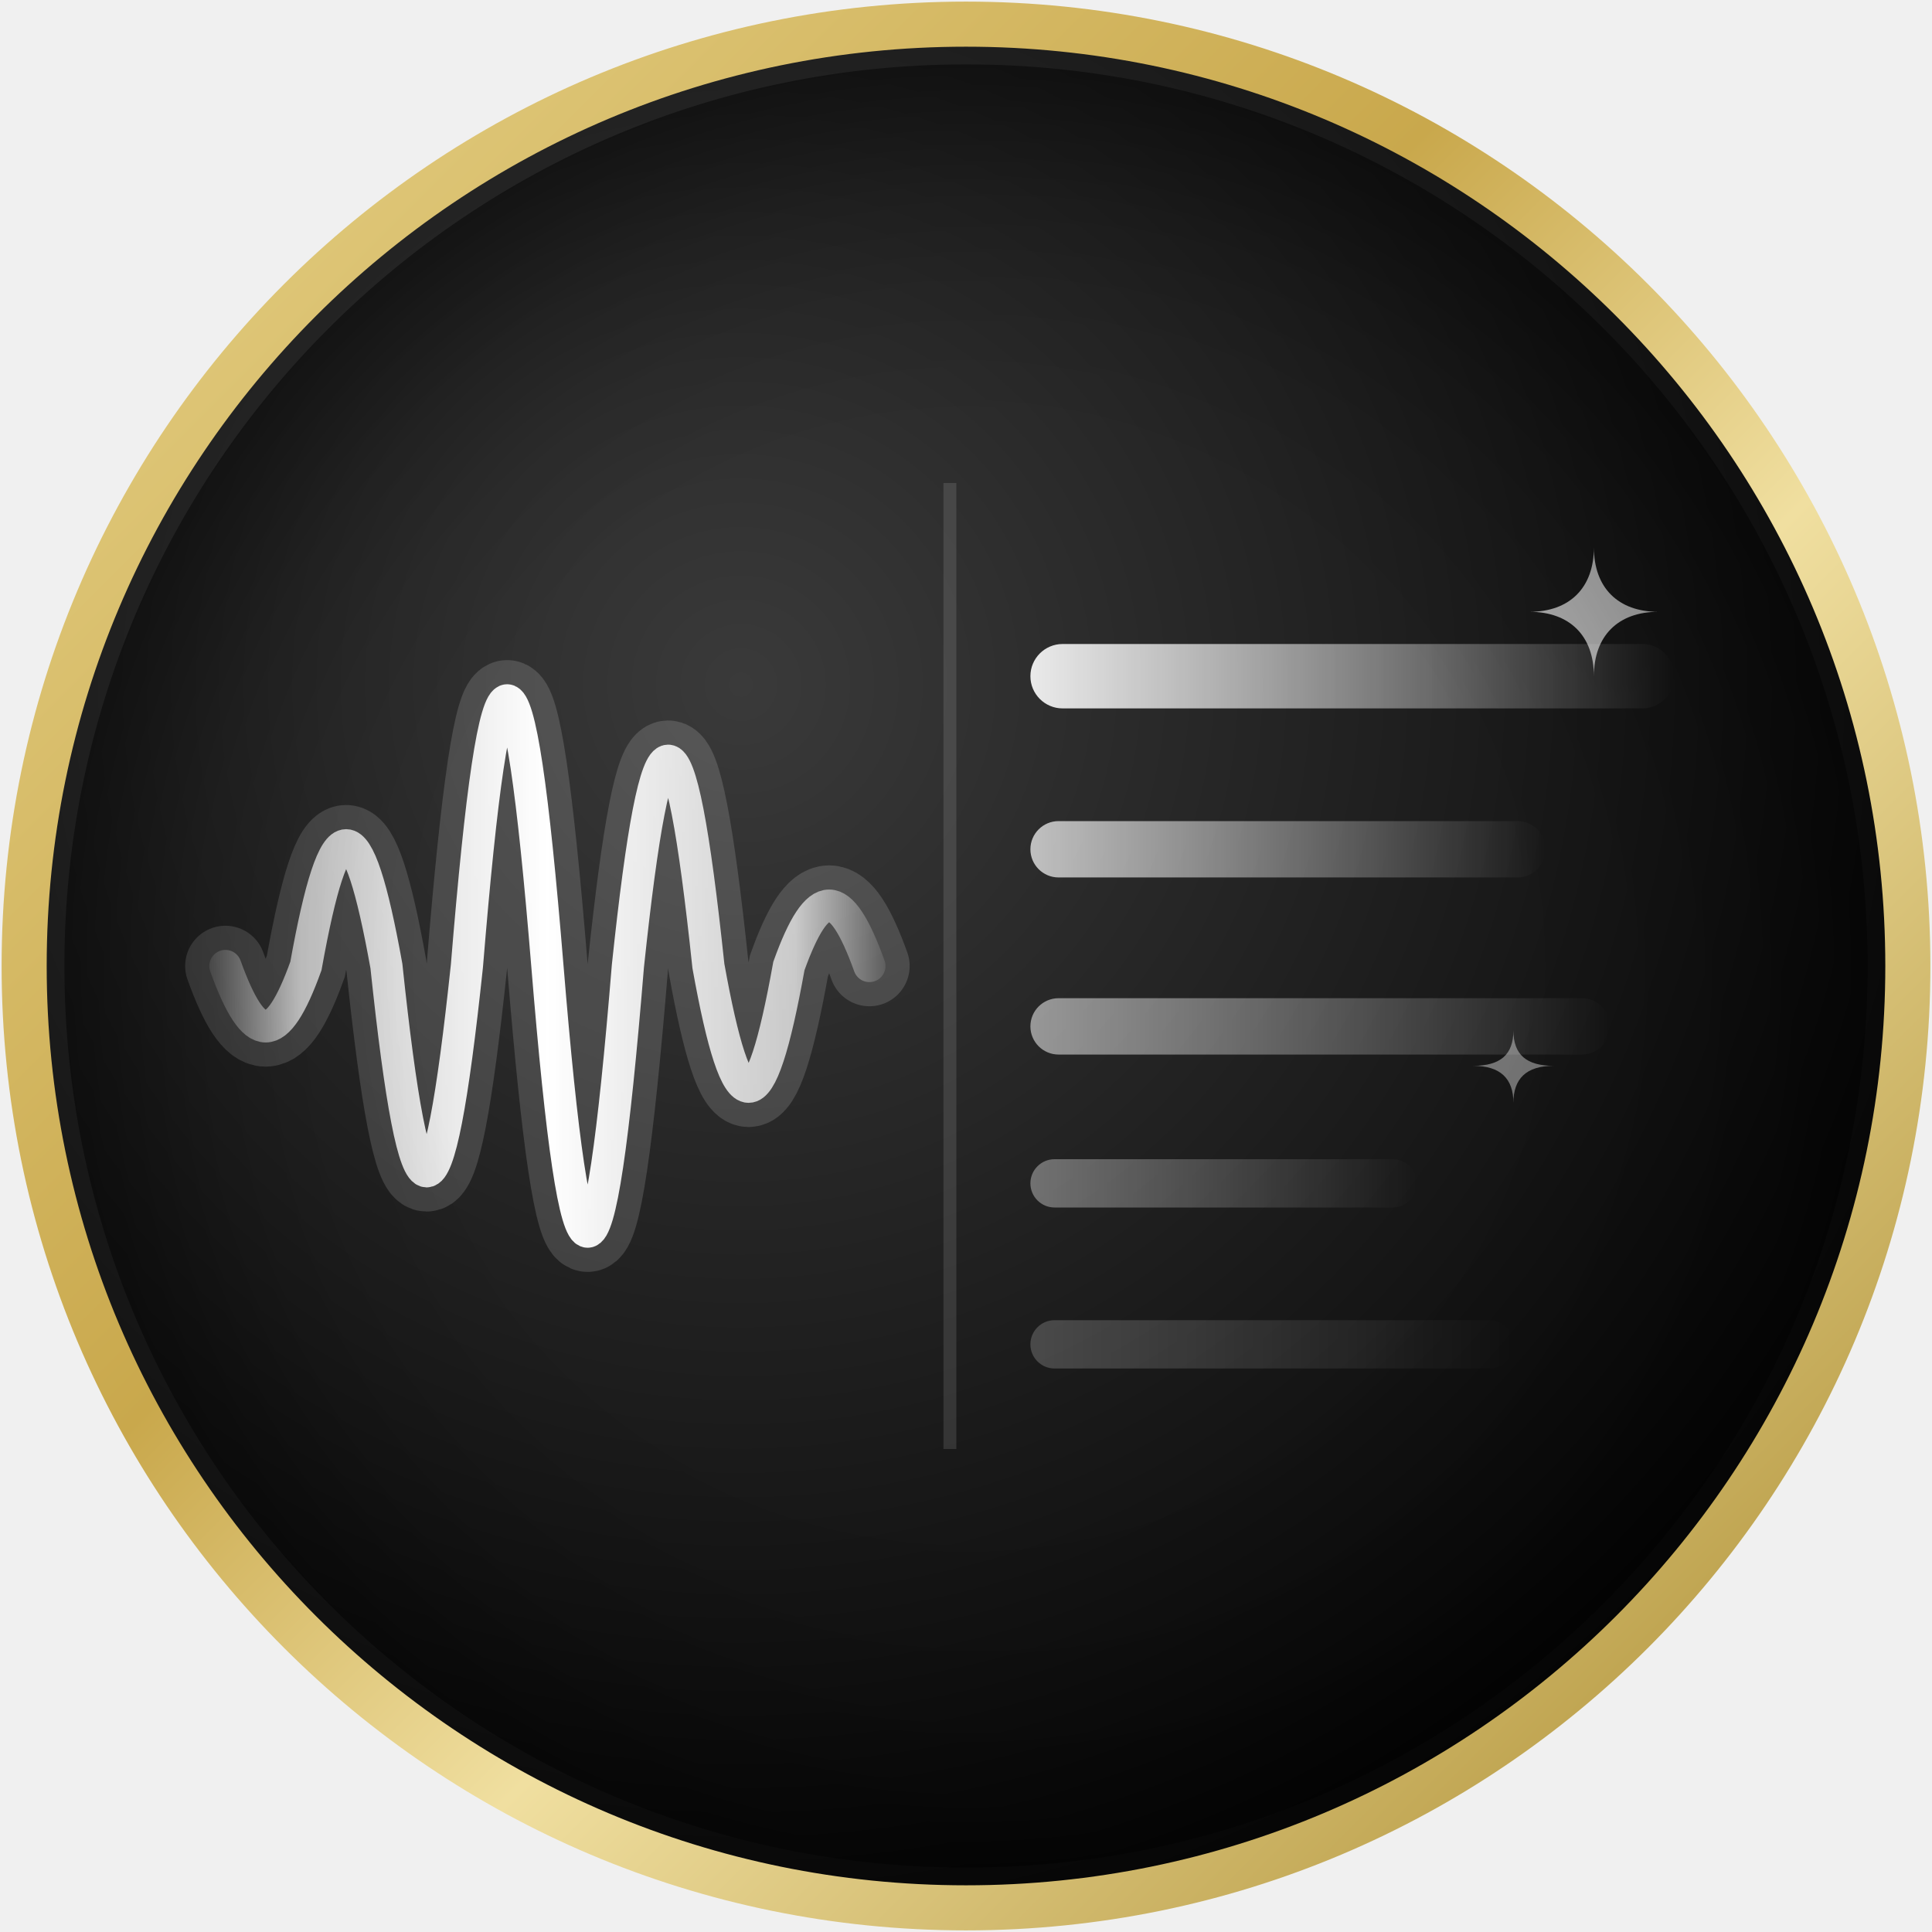
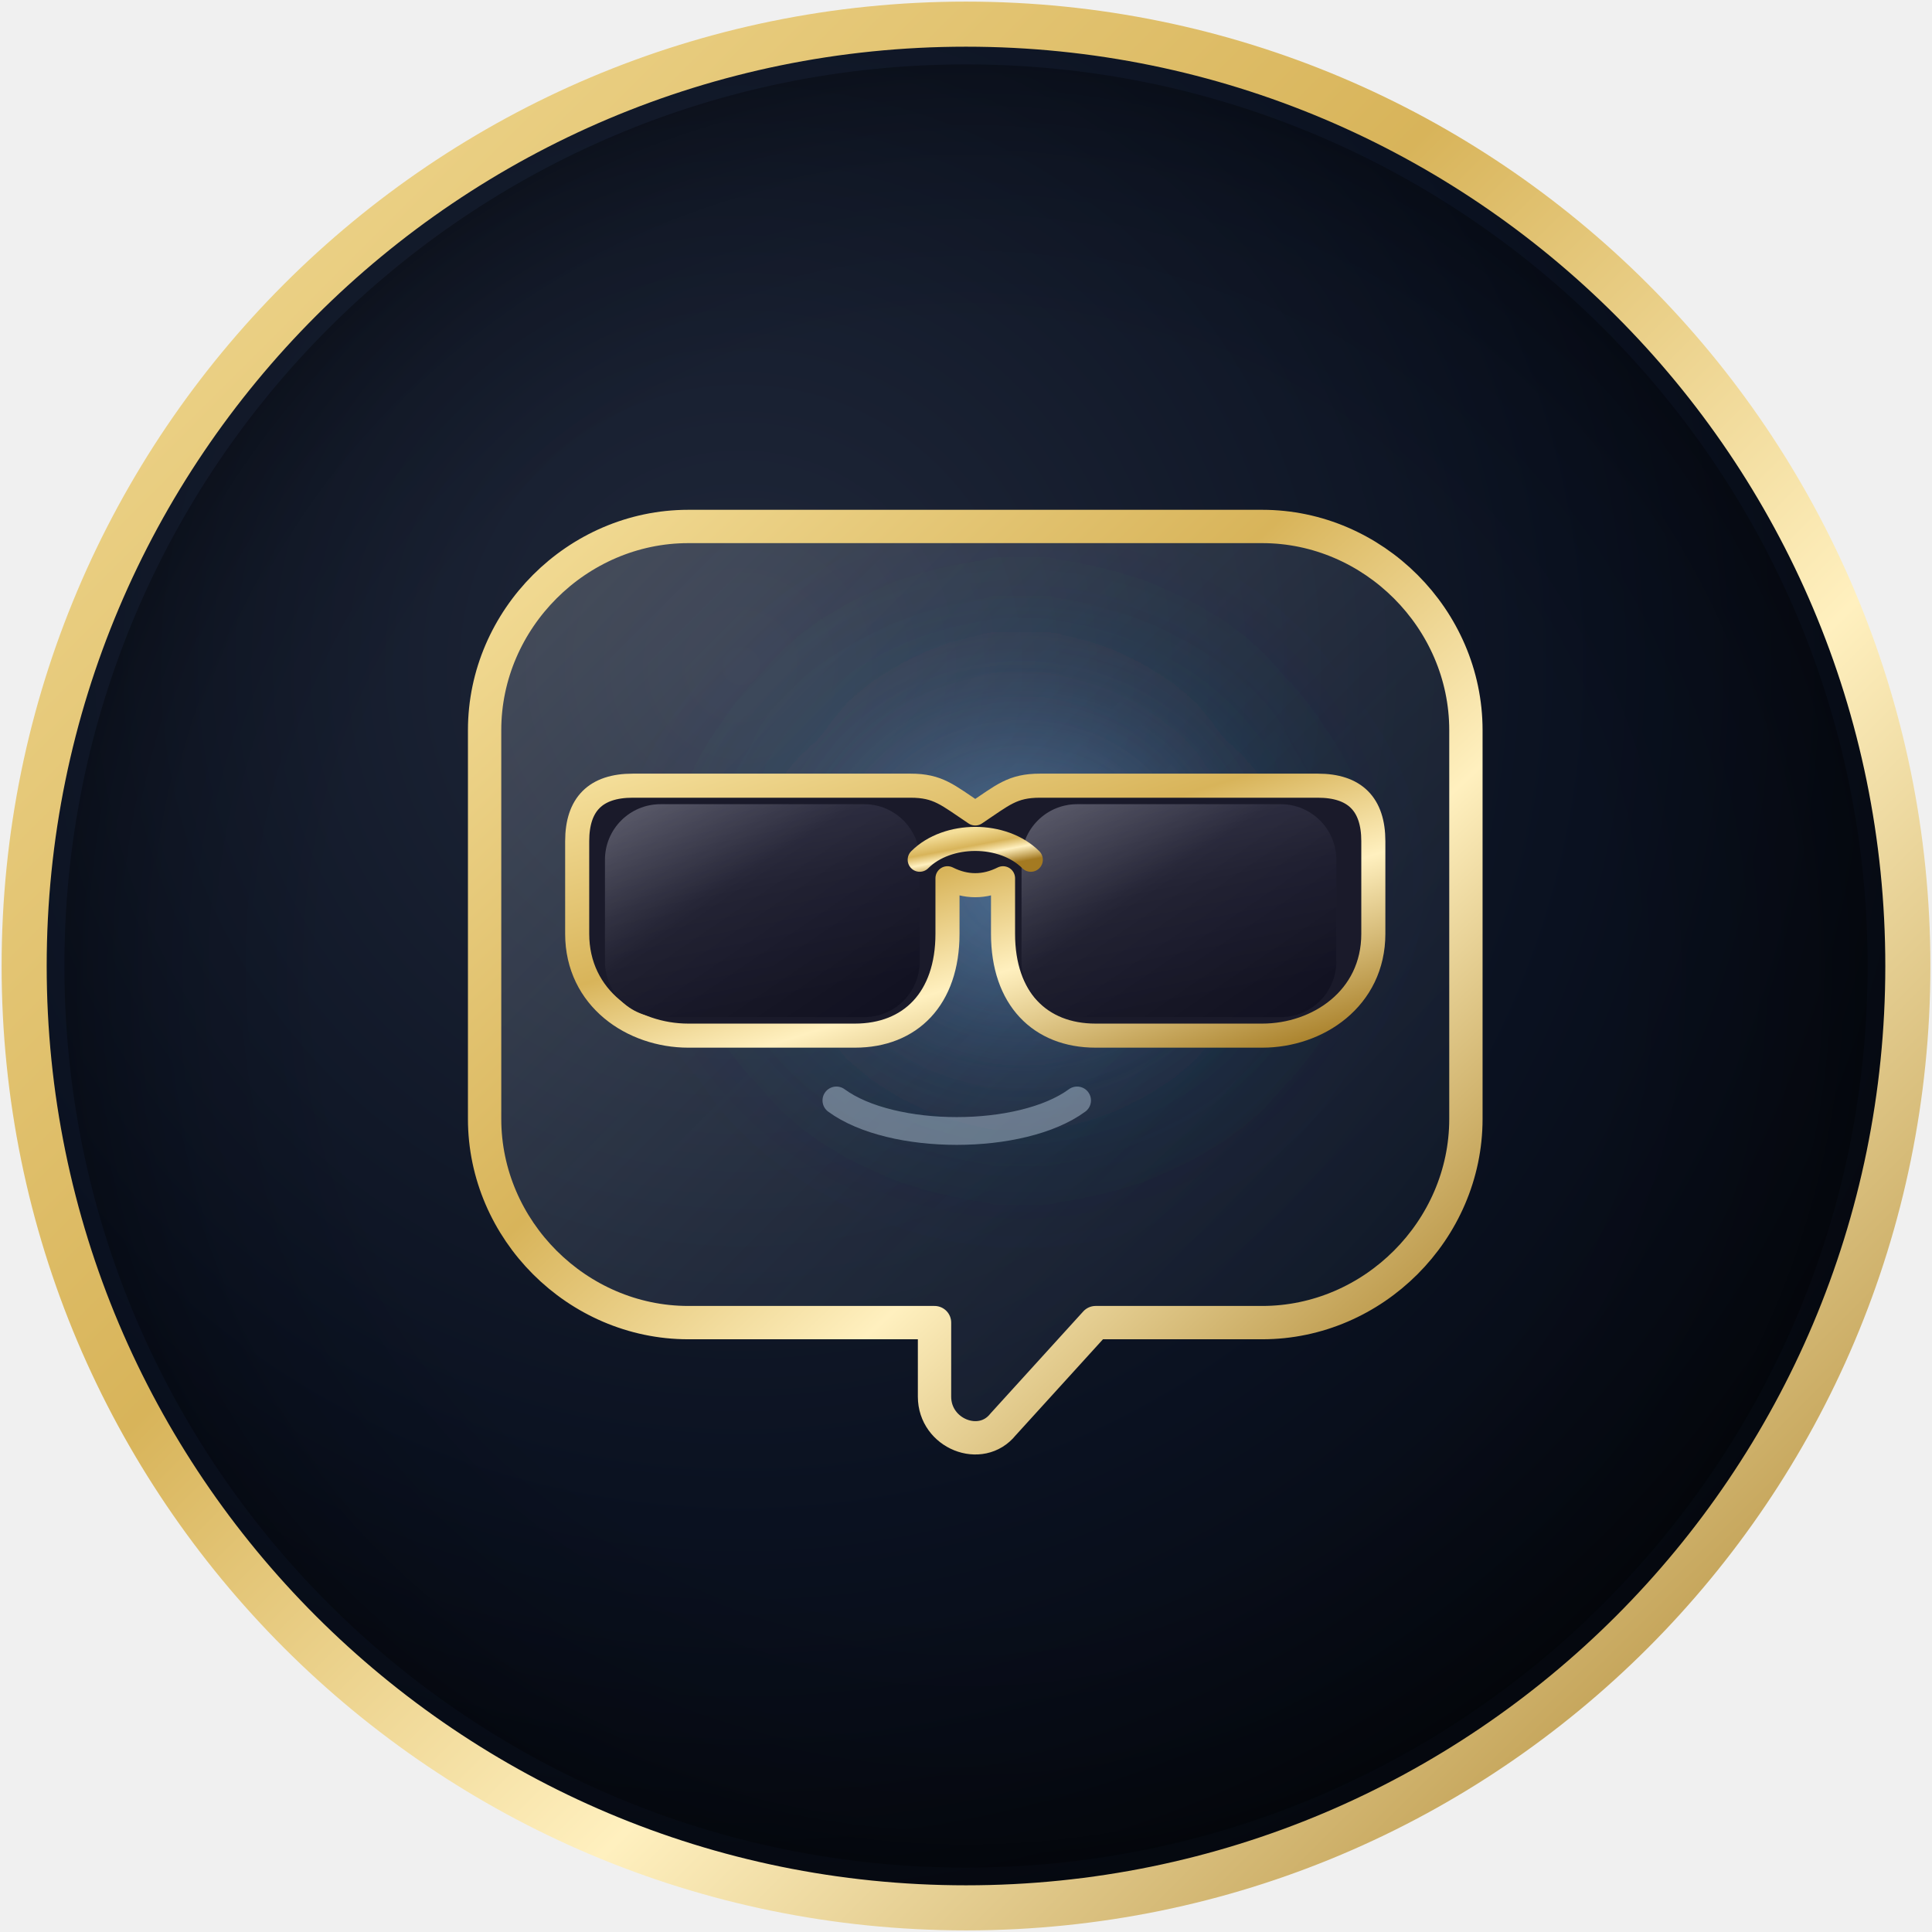
<svg xmlns="http://www.w3.org/2000/svg" viewBox="0 0 120 120" width="512" height="512">
  <defs>
-     <radialGradient id="bg" cx="38%" cy="35%" r="75%">
-       <stop offset="0%" stop-color="#3a3a3a" />
-       <stop offset="100%" stop-color="#000000" />
+     <radialGradient id="bg" cx="38%" cy="34%" r="82%">
+       <stop offset="0%" stop-color="#20283A" />
+       <stop offset="56%" stop-color="#0A1120" />
+       <stop offset="100%" stop-color="#020305" />
    </radialGradient>
-     <linearGradient id="wf" x1="12" y1="0" x2="56" y2="0" gradientUnits="userSpaceOnUse">
-       <stop offset="0%" stop-color="white" stop-opacity="0" />
-       <stop offset="15%" stop-color="white" stop-opacity="0.7" />
-       <stop offset="50%" stop-color="white" stop-opacity="1" />
-       <stop offset="85%" stop-color="white" stop-opacity="0.7" />
-       <stop offset="100%" stop-color="white" stop-opacity="0" />
+     <linearGradient id="gold" x1="0" y1="0" x2="1" y2="1">
+       <stop offset="0%" stop-color="#F4DE99" />
+       <stop offset="40%" stop-color="#D8B45A" />
+       <stop offset="64%" stop-color="#FFF0BF" />
+       <stop offset="100%" stop-color="#A47A21" />
    </linearGradient>
-     <linearGradient id="wfd" x1="12" y1="0" x2="56" y2="0" gradientUnits="userSpaceOnUse">
-       <stop offset="0%" stop-color="white" stop-opacity="0" />
-       <stop offset="15%" stop-color="white" stop-opacity="0.15" />
-       <stop offset="50%" stop-color="white" stop-opacity="0.3" />
-       <stop offset="85%" stop-color="white" stop-opacity="0.15" />
-       <stop offset="100%" stop-color="white" stop-opacity="0" />
+     <linearGradient id="headFill" x1="37" y1="32" x2="89" y2="84" gradientUnits="userSpaceOnUse">
+       <stop offset="0%" stop-color="#FFFFFF" stop-opacity="0.20" />
+       <stop offset="45%" stop-color="#C0D6F0" stop-opacity="0.12" />
+       <stop offset="100%" stop-color="#506888" stop-opacity="0.06" />
    </linearGradient>
-     <linearGradient id="l1" x1="64" y1="0" x2="104" y2="0" gradientUnits="userSpaceOnUse">
-       <stop offset="0%" stop-color="white" stop-opacity="0.9" />
-       <stop offset="100%" stop-color="white" stop-opacity="0" />
+     <linearGradient id="headStroke" x1="37" y1="30" x2="89" y2="84" gradientUnits="userSpaceOnUse">
+       <stop offset="0%" stop-color="#E8F2FF" />
+       <stop offset="50%" stop-color="#C0D8F0" />
+       <stop offset="100%" stop-color="#6A9FCF" />
    </linearGradient>
-     <linearGradient id="l2" x1="64" y1="0" x2="96" y2="0" gradientUnits="userSpaceOnUse">
-       <stop offset="0%" stop-color="white" stop-opacity="0.7" />
-       <stop offset="100%" stop-color="white" stop-opacity="0" />
+     <radialGradient id="faceGlow" cx="50%" cy="46%" r="40%">
+       <stop offset="0%" stop-color="#80C0FF" stop-opacity="0.55" />
+       <stop offset="40%" stop-color="#4A90D0" stop-opacity="0.25" />
+       <stop offset="75%" stop-color="#1A4A80" stop-opacity="0.08" />
+       <stop offset="100%" stop-color="#1A4A80" stop-opacity="0" />
+     </radialGradient>
+     <linearGradient id="lensFill" x1="0" y1="0" x2="0.3" y2="1">
+       <stop offset="0%" stop-color="#2A2A3E" />
+       <stop offset="50%" stop-color="#18182A" />
+       <stop offset="100%" stop-color="#101020" />
    </linearGradient>
-     <linearGradient id="l3" x1="64" y1="0" x2="100" y2="0" gradientUnits="userSpaceOnUse">
-       <stop offset="0%" stop-color="white" stop-opacity="0.52" />
-       <stop offset="100%" stop-color="white" stop-opacity="0" />
+     <linearGradient id="lensShine" x1="0" y1="0" x2="1" y2="1">
+       <stop offset="0%" stop-color="#FFFFFF" stop-opacity="0.25" />
+       <stop offset="40%" stop-color="#FFFFFF" stop-opacity="0.05" />
+       <stop offset="100%" stop-color="#FFFFFF" stop-opacity="0" />
    </linearGradient>
-     <linearGradient id="l4" x1="64" y1="0" x2="88" y2="0" gradientUnits="userSpaceOnUse">
-       <stop offset="0%" stop-color="white" stop-opacity="0.36" />
-       <stop offset="100%" stop-color="white" stop-opacity="0" />
-     </linearGradient>
-     <linearGradient id="l5" x1="64" y1="0" x2="94" y2="0" gradientUnits="userSpaceOnUse">
-       <stop offset="0%" stop-color="white" stop-opacity="0.2" />
-       <stop offset="100%" stop-color="white" stop-opacity="0" />
-     </linearGradient>
-     <linearGradient id="gold" x1="0" y1="0" x2="1" y2="1">
-       <stop offset="0%" stop-color="#E8D48B" />
-       <stop offset="40%" stop-color="#C9A84C" />
-       <stop offset="60%" stop-color="#F0DFA0" />
-       <stop offset="100%" stop-color="#A8882A" />
-     </linearGradient>
-     <radialGradient id="vignette" cx="50%" cy="50%" r="50%">
-       <stop offset="0%" stop-color="black" stop-opacity="0" />
-       <stop offset="60%" stop-color="black" stop-opacity="0" />
-       <stop offset="75%" stop-color="black" stop-opacity="0.08" />
-       <stop offset="85%" stop-color="black" stop-opacity="0.18" />
-       <stop offset="92%" stop-color="black" stop-opacity="0.3" />
-       <stop offset="100%" stop-color="black" stop-opacity="0.45" />
+     <radialGradient id="vignette" cx="50%" cy="50%" r="52%">
+       <stop offset="0%" stop-color="#000000" stop-opacity="0" />
+       <stop offset="68%" stop-color="#000000" stop-opacity="0" />
+       <stop offset="85%" stop-color="#000000" stop-opacity="0.12" />
+       <stop offset="93%" stop-color="#000000" stop-opacity="0.24" />
+       <stop offset="100%" stop-color="#000000" stop-opacity="0.40" />
    </radialGradient>
+     <filter id="softGlow">
+       <feGaussianBlur stdDeviation="3" />
+     </filter>
    <clipPath id="clip">
      <circle cx="60" cy="60" r="58.5" />
    </clipPath>
  </defs>
  <circle cx="60" cy="60" r="58.5" fill="url(#bg)" stroke="url(#gold)" stroke-width="2.8" />
  <g clip-path="url(#clip)">
-     <path d="M 14 60                  C 15.8 65, 17.2 65, 19 60                  C 20.8 50, 22.2 50, 24 60                  C 25.8 77, 27.2 77, 29 60                  C 30.8 38, 32.2 38, 34 60                  C 35.8 82, 37.2 82, 39 60                  C 40.8 43, 42.2 43, 44 60                  C 45.8 70, 47.2 70, 49 60                  C 50.8 55, 52.2 55, 54 60" fill="none" stroke="white" stroke-width="5" stroke-linecap="round" opacity="0.15" />
-     <path d="M 14 60                  C 15.8 65, 17.2 65, 19 60                  C 20.8 50, 22.2 50, 24 60                  C 25.8 77, 27.2 77, 29 60                  C 30.8 38, 32.2 38, 34 60                  C 35.8 82, 37.2 82, 39 60                  C 40.8 43, 42.2 43, 44 60                  C 45.8 70, 47.2 70, 49 60                  C 50.8 55, 52.2 55, 54 60" fill="none" stroke="url(#wf)" stroke-width="2" stroke-linecap="round" />
-     <line x1="59" y1="30" x2="59" y2="90" stroke="white" stroke-width="0.8" opacity="0.12" />
-     <path d="M99,34 C99,36.5 100.5,38 103,38 C100.5,38 99,39.5 99,42 C99,39.5 97.5,38 95,38 C97.5,38 99,36.5 99,34 Z" fill="white" opacity="0.65" />
-     <path d="M94,64 C94,65.5 94.8,66.2 96.5,66.2 C94.8,66.2 94,67 94,68.5 C94,67 93.2,66.2 91.5,66.2 C93.2,66.2 94,65.5 94,64 Z" fill="white" opacity="0.4" />
-     <rect x="64" y="40" width="40" height="4" rx="2" fill="url(#l1)" />
-     <rect x="64" y="51" width="32" height="3.5" rx="1.75" fill="url(#l2)" />
-     <rect x="64" y="62" width="36" height="3.5" rx="1.75" fill="url(#l3)" />
-     <rect x="64" y="72" width="24" height="3" rx="1.5" fill="url(#l4)" />
-     <rect x="64" y="82" width="30" height="3" rx="1.5" fill="url(#l5)" />
+     <g transform="translate(60,58) scale(1.15) translate(-60,-58)">
+       <ellipse cx="63" cy="57" rx="26" ry="23" fill="url(#faceGlow)" filter="url(#softGlow)" />
+       <path d="M45 36                H76                C82 36 87 41 87 47                V68                C87 74 82 79 76 79                H67                L62 84.5                C60.8 86 58.3 85 58.3 83                V79                H45                C39 79 34 74 34 68                V47                C34 41 39 36 45 36 Z" fill="url(#headFill)" />
+       <path d="M45 36                H76                C82 36 87 41 87 47                V68                C87 74 82 79 76 79                H67                L62 84.5                C60.8 86 58.3 85 58.3 83                V79                H45                C39 79 34 74 34 68                V47                C34 41 39 36 45 36 Z" fill="none" stroke="url(#gold)" stroke-width="1.8" stroke-linejoin="round" />
+       <path d="M39 53 C39 51 40 50 42 50 H57 C58.5 50 59 50.5 60.5 51.5 C62 50.5 62.5 50 64 50 H79 C81 50 82 51 82 53 V58 C82 61.5 79 63.5 76 63.5 H67 C64 63.5 62 61.5 62 58 V55 C61 55.5 60 55.5 59 55 V58 C59 61.5 57 63.5 54 63.5 H45 C42 63.5 39 61.5 39 58 Z" fill="#1A1A2A" stroke="url(#gold)" stroke-width="1.3" stroke-linejoin="round" />
+       <rect x="40.5" y="51" width="17" height="11.5" rx="3" fill="url(#lensFill)" />
+       <rect x="40.5" y="51" width="17" height="11.5" rx="3" fill="url(#lensShine)" />
+       <rect x="63" y="51" width="17" height="11.5" rx="3" fill="url(#lensFill)" />
+       <rect x="63" y="51" width="17" height="11.5" rx="3" fill="url(#lensShine)" />
+       <path d="M57.5 54 C59 52.5 62 52.5 63.5 54" fill="none" stroke="url(#gold)" stroke-width="1.3" stroke-linecap="round" />
+       <path d="M53 67 C56 69.2 63 69.2 66 67" fill="none" stroke="#D0E4F5" stroke-opacity="0.40" stroke-width="1.5" stroke-linecap="round" />
+     </g>
    <circle cx="60" cy="60" r="56" fill="url(#vignette)" />
  </g>
</svg>
